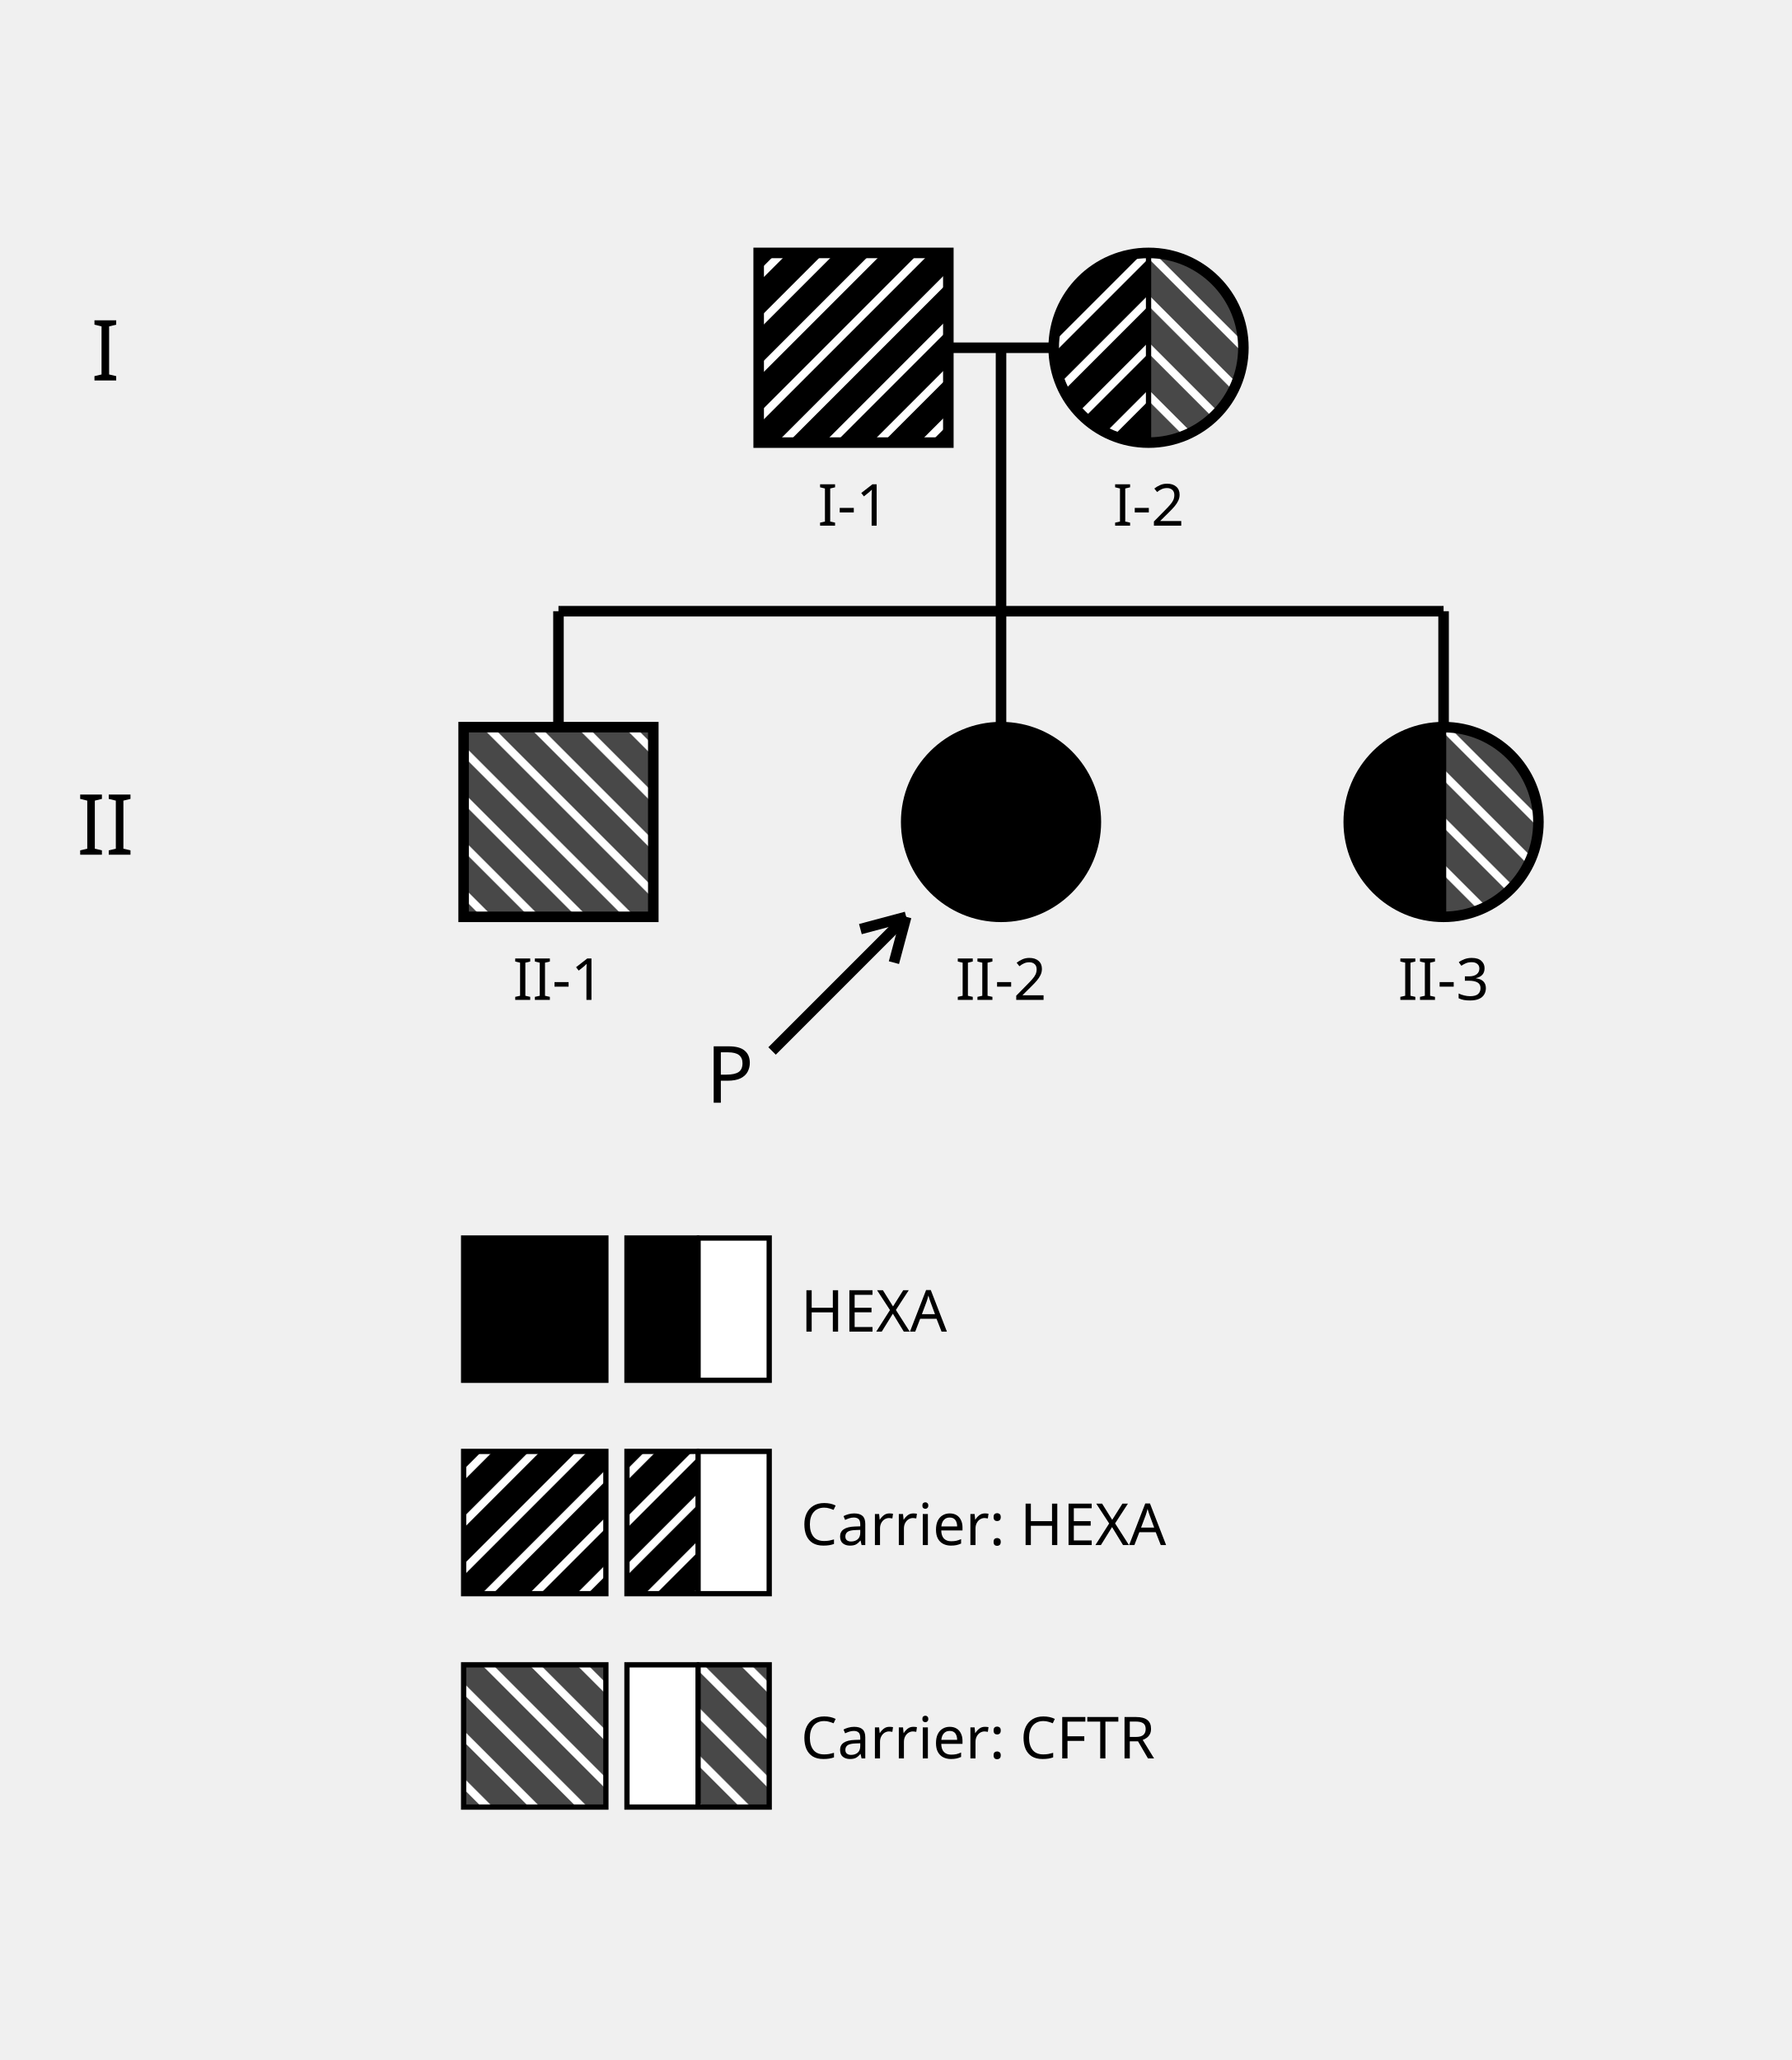
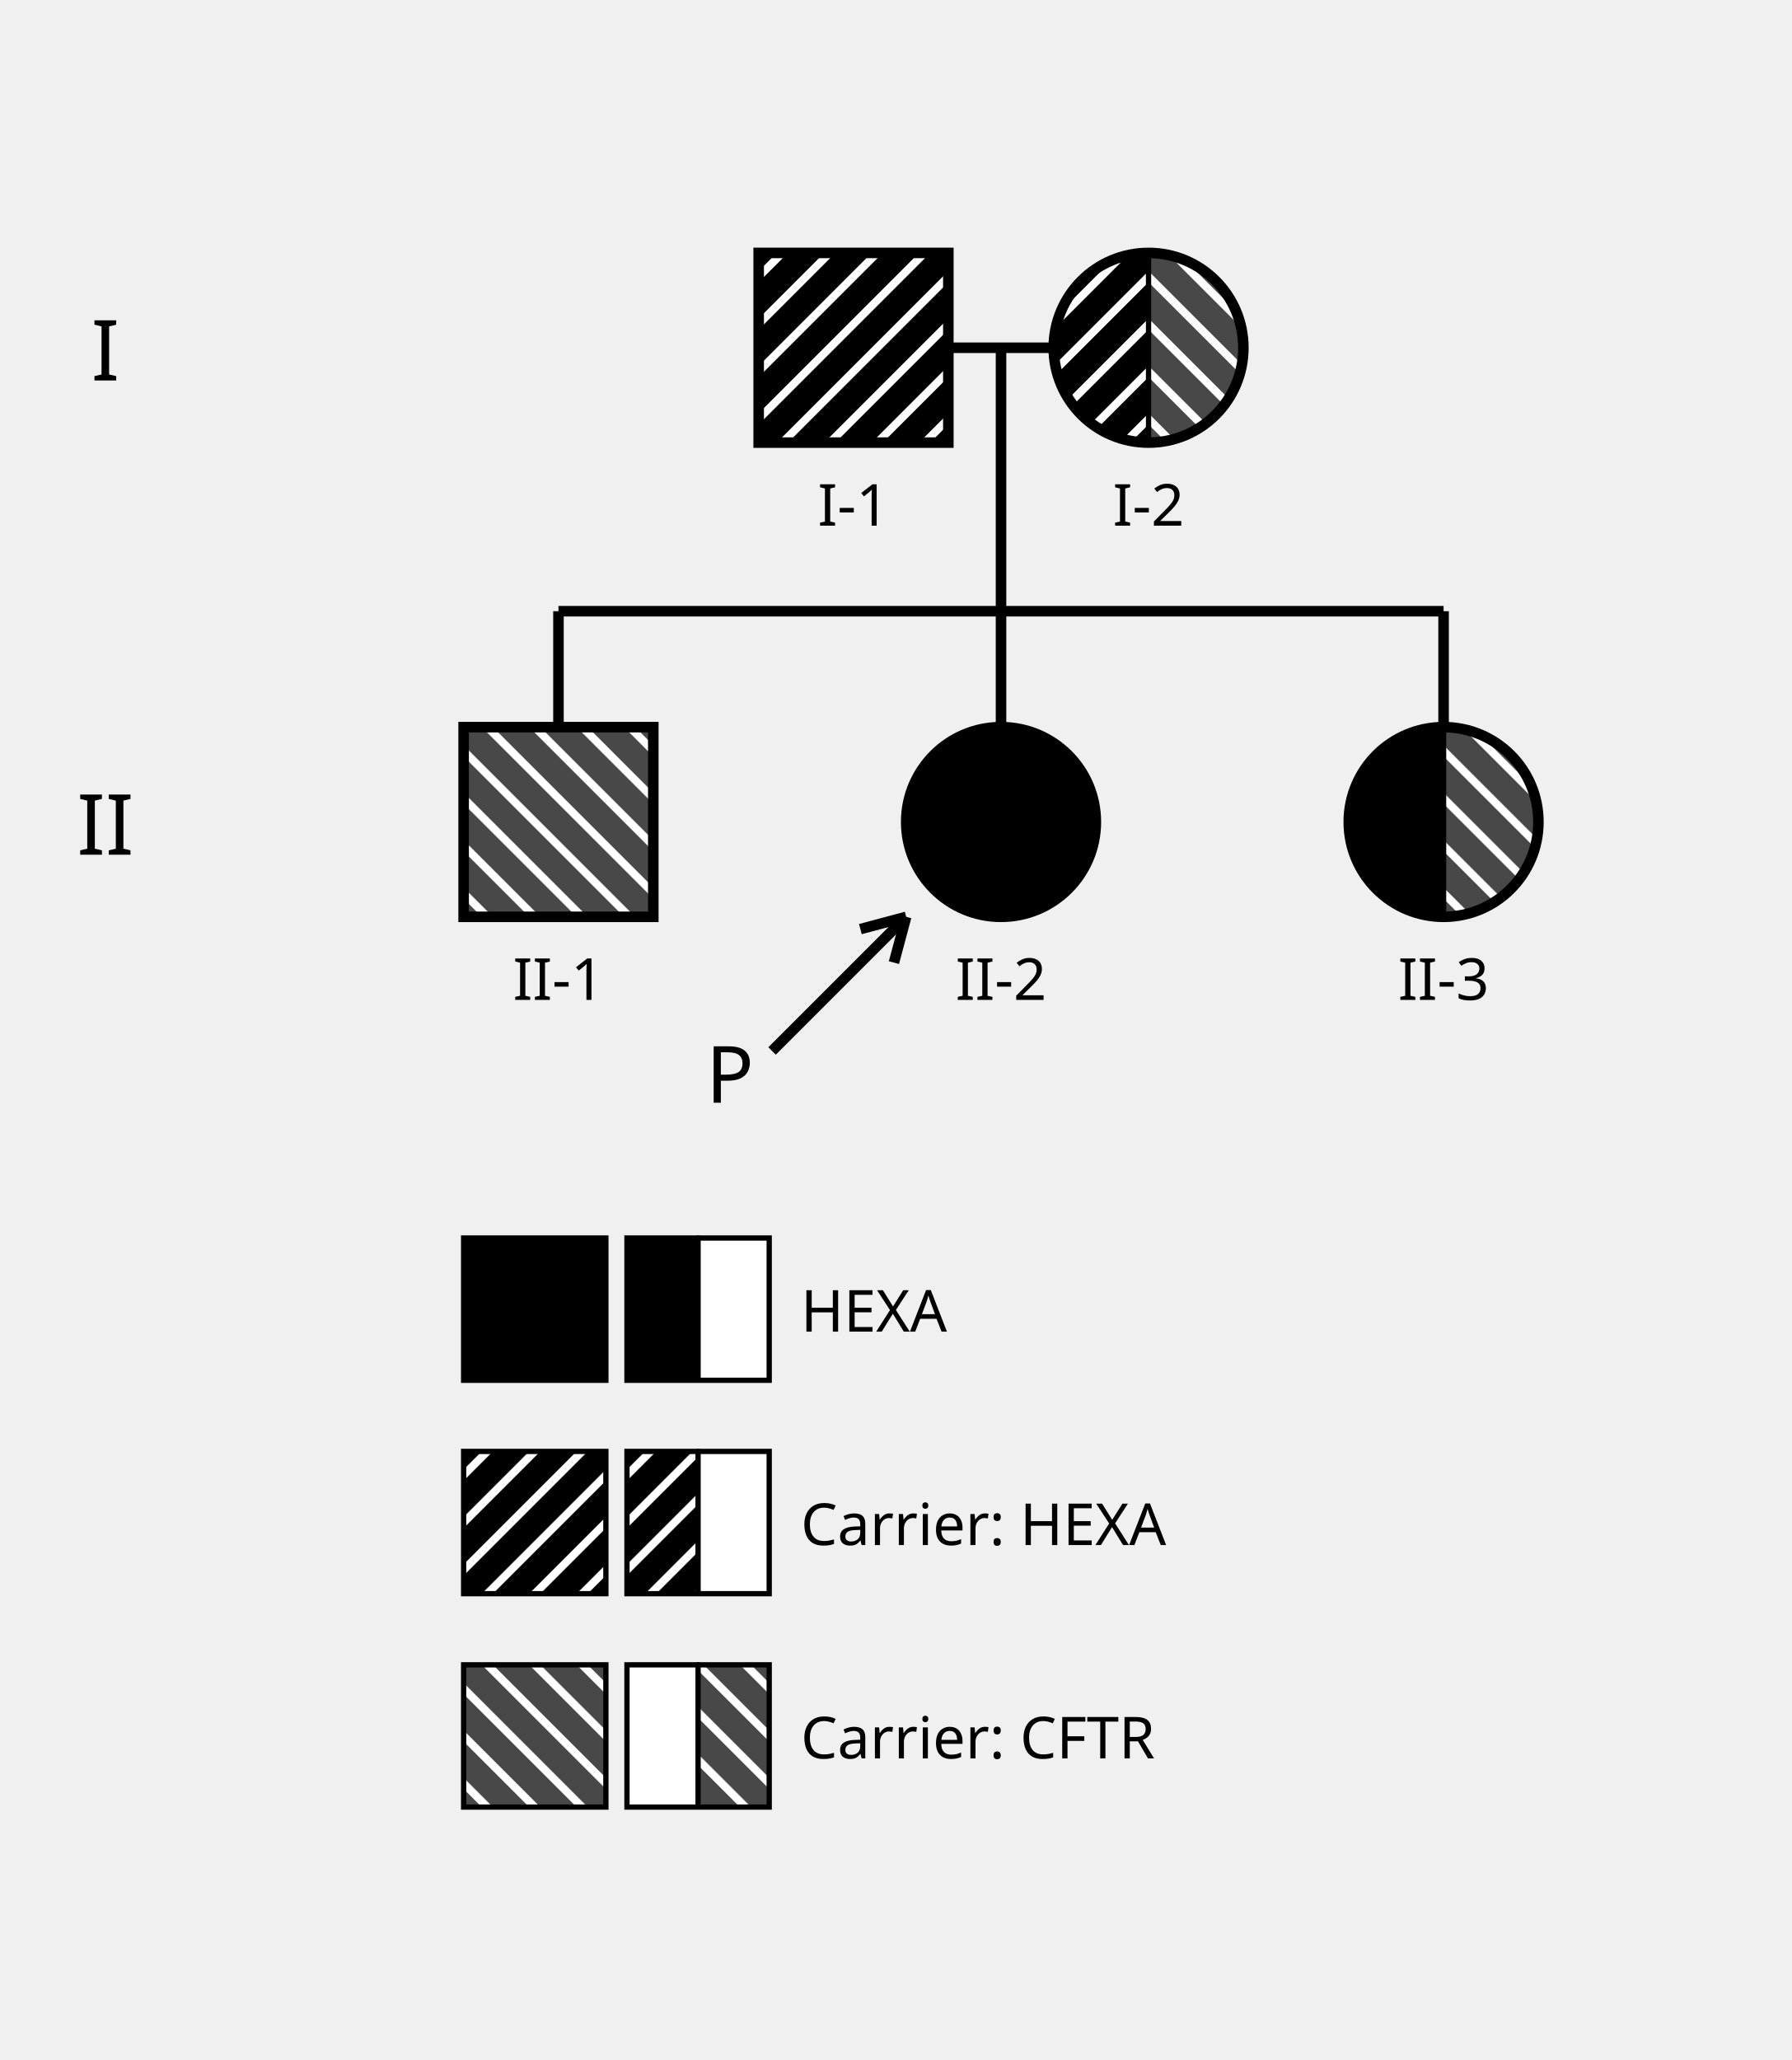
<svg xmlns="http://www.w3.org/2000/svg" width="340" height="390.956" viewBox="0 0 340 390.956" class="pedigree" data-title="HEXA and CFTR carriers (Bennett 2022 §4.5): two conditions divide in halves" data-conditions="[&quot;HEXA&quot;, &quot;CFTR&quot;]">
  <defs>
    <pattern id="fill-affected-0" class="fill-pattern" data-condition="0" data-status="affected" x="-180" y="-180" width="360" height="360" patternUnits="userSpaceOnUse">
      <rect class="tone" width="360" height="360" fill="#000000" />
    </pattern>
    <pattern id="fill-carrier-0" class="fill-pattern" data-condition="0" data-status="carrier" x="-180" y="-180" width="360" height="360" patternUnits="userSpaceOnUse">
      <rect class="tone" width="360" height="360" fill="#000000" />
      <path class="hatch" d="M0,4.5L4.5,0M0,13.5L13.5,0M0,22.5L22.5,0M0,31.5L31.5,0M0,40.5L40.5,0M0,49.5L49.5,0M0,58.5L58.5,0M0,67.5L67.5,0M0,76.5L76.5,0M0,85.5L85.5,0M0,94.5L94.5,0M0,103.5L103.5,0M0,112.5L112.5,0M0,121.5L121.5,0M0,130.5L130.5,0M0,139.5L139.5,0M0,148.5L148.5,0M0,157.5L157.5,0M0,166.5L166.5,0M0,175.5L175.5,0M0,184.5L184.5,0M0,193.5L193.5,0M0,202.5L202.5,0M0,211.5L211.5,0M0,220.5L220.5,0M0,229.5L229.5,0M0,238.5L238.5,0M0,247.5L247.5,0M0,256.5L256.5,0M0,265.5L265.5,0M0,274.5L274.5,0M0,283.5L283.5,0M0,292.5L292.5,0M0,301.5L301.5,0M0,310.5L310.5,0M0,319.5L319.5,0M0,328.5L328.5,0M0,337.5L337.5,0M0,346.5L346.5,0M0,355.5L355.5,0M4.5,360L360,4.5M13.5,360L360,13.5M22.5,360L360,22.5M31.5,360L360,31.5M40.5,360L360,40.5M49.5,360L360,49.5M58.5,360L360,58.5M67.5,360L360,67.5M76.5,360L360,76.5M85.5,360L360,85.5M94.5,360L360,94.5M103.5,360L360,103.5M112.5,360L360,112.5M121.5,360L360,121.5M130.5,360L360,130.5M139.5,360L360,139.5M148.5,360L360,148.5M157.5,360L360,157.5M166.5,360L360,166.5M175.5,360L360,175.5M184.5,360L360,184.5M193.5,360L360,193.5M202.5,360L360,202.5M211.5,360L360,211.5M220.5,360L360,220.5M229.5,360L360,229.5M238.5,360L360,238.5M247.5,360L360,247.5M256.5,360L360,256.5M265.5,360L360,265.5M274.5,360L360,274.5M283.5,360L360,283.5M292.5,360L360,292.5M301.5,360L360,301.5M310.5,360L360,310.5M319.5,360L360,319.5M328.5,360L360,328.5M337.5,360L360,337.5M346.5,360L360,346.5M355.5,360L360,355.5" fill="none" stroke="#ffffff" stroke-width="1.5" />
    </pattern>
    <pattern id="fill-carrier-1" class="fill-pattern" data-condition="1" data-status="carrier" x="-180" y="-180" width="360" height="360" patternUnits="userSpaceOnUse">
      <rect class="tone" width="360" height="360" fill="#484848" />
      <path class="hatch" d="M0,355.5L4.5,360M0,346.5L13.5,360M0,337.5L22.5,360M0,328.5L31.5,360M0,319.5L40.5,360M0,310.5L49.5,360M0,301.5L58.5,360M0,292.5L67.5,360M0,283.5L76.5,360M0,274.5L85.5,360M0,265.5L94.5,360M0,256.5L103.5,360M0,247.5L112.5,360M0,238.5L121.5,360M0,229.5L130.5,360M0,220.5L139.5,360M0,211.5L148.5,360M0,202.5L157.5,360M0,193.5L166.5,360M0,184.5L175.5,360M0,175.5L184.5,360M0,166.5L193.5,360M0,157.5L202.5,360M0,148.5L211.5,360M0,139.5L220.5,360M0,130.5L229.5,360M0,121.5L238.5,360M0,112.5L247.5,360M0,103.5L256.5,360M0,94.5L265.5,360M0,85.5L274.5,360M0,76.5L283.5,360M0,67.5L292.5,360M0,58.5L301.5,360M0,49.5L310.5,360M0,40.5L319.5,360M0,31.5L328.5,360M0,22.5L337.5,360M0,13.5L346.5,360M0,4.5L355.5,360M4.5,0L360,355.5M13.5,0L360,346.5M22.5,0L360,337.5M31.5,0L360,328.5M40.5,0L360,319.5M49.5,0L360,310.5M58.5,0L360,301.5M67.5,0L360,292.5M76.5,0L360,283.5M85.5,0L360,274.5M94.5,0L360,265.5M103.5,0L360,256.5M112.5,0L360,247.5M121.5,0L360,238.5M130.5,0L360,229.5M139.5,0L360,220.5M148.5,0L360,211.5M157.5,0L360,202.5M166.5,0L360,193.5M175.5,0L360,184.5M184.5,0L360,175.5M193.5,0L360,166.5M202.5,0L360,157.5M211.5,0L360,148.5M220.5,0L360,139.5M229.5,0L360,130.5M238.5,0L360,121.5M247.5,0L360,112.5M256.5,0L360,103.5M265.5,0L360,94.5M274.5,0L360,85.5M283.5,0L360,76.5M292.5,0L360,67.5M301.5,0L360,58.5M310.5,0L360,49.5M319.5,0L360,40.5M328.5,0L360,31.5M337.5,0L360,22.5M346.5,0L360,13.5M355.5,0L360,4.5" fill="none" stroke="#ffffff" stroke-width="1.5" />
    </pattern>
  </defs>
  <g class="generation" data-generation="1">
    <text x="20" y="66" font-family="sans-serif" font-size="16" fill="#000000" text-anchor="middle" dominant-baseline="central">I</text>
  </g>
  <g class="generation" data-generation="2">
    <text x="20" y="156" font-family="sans-serif" font-size="16" fill="#000000" text-anchor="middle" dominant-baseline="central">II</text>
  </g>
  <g class="mating" data-partners="I-1 I-2">
    <line x1="180" y1="66" x2="200" y2="66" stroke="#000000" stroke-width="2" />
    <line class="hit" x1="180" y1="66" x2="200" y2="66" stroke="none" stroke-width="12" pointer-events="stroke" />
  </g>
  <g class="sibship" data-parents="I-1 I-2" data-children="II-1 II-2 II-3">
    <line x1="190" y1="66" x2="190" y2="116" stroke="#000000" stroke-width="2" />
    <line x1="106" y1="116" x2="274" y2="116" stroke="#000000" stroke-width="2" />
    <line x1="106" y1="116" x2="106" y2="138" stroke="#000000" stroke-width="2" />
    <line x1="190" y1="116" x2="190" y2="138" stroke="#000000" stroke-width="2" />
    <line x1="274" y1="116" x2="274" y2="138" stroke="#000000" stroke-width="2" />
  </g>
  <g id="ind-I-1" class="individual carrier" data-position="I-1" data-generation="1" data-index="1" data-gender="man" data-condition-0="carrier">
    <rect class="backing" x="144" y="48" width="36" height="36" fill="#ffffff" />
    <rect class="fill" data-condition="0" data-status="carrier" transform="translate(162 66)" x="-18" y="-18" width="36" height="36" fill="url(#fill-carrier-0)" />
    <rect class="symbol" x="144" y="48" width="36" height="36" fill="none" stroke="#000000" stroke-width="2" />
    <text class="label" x="162" y="95.5" font-family="sans-serif" font-size="11" fill="#000000" text-anchor="middle" dominant-baseline="central">I-1</text>
    <rect class="hit" x="144" y="48" width="36" height="53" fill="none" pointer-events="all" />
  </g>
  <g id="ind-I-2" class="individual carrier" data-position="I-2" data-generation="1" data-index="2" data-gender="woman" data-condition-0="carrier" data-condition-1="carrier">
    <circle class="backing" cx="218" cy="66" r="18" fill="#ffffff" />
    <clipPath id="clip-I-2">
-       <circle cx="-4.5" cy="0" r="18" fill="none" />
+       <circle cx="0" cy="0" r="18" fill="none" />
    </clipPath>
-     <rect class="fill" data-condition="0" data-status="carrier" x="-22.5" y="-18" width="18" height="36" transform="translate(222.5 66)" fill="url(#fill-carrier-0)" clip-path="url(#clip-I-2)" />
-     <rect class="fill" data-condition="1" data-status="carrier" x="-4.5" y="-18" width="18" height="36" transform="translate(222.5 66)" fill="url(#fill-carrier-1)" clip-path="url(#clip-I-2)" />
+     <rect class="fill" data-condition="0" data-status="carrier" x="-18" y="-18" width="18" height="36" transform="translate(218 66)" fill="url(#fill-carrier-0)" clip-path="url(#clip-I-2)" />
+     <rect class="fill" data-condition="1" data-status="carrier" x="0" y="-18" width="18" height="36" transform="translate(218 66)" fill="url(#fill-carrier-1)" clip-path="url(#clip-I-2)" />
    <path class="divider" d="M218,84L218,66L218,48L218,66" fill="none" stroke="#000000" stroke-width="1" stroke-linejoin="round" />
    <circle class="symbol" cx="218" cy="66" r="18" fill="none" stroke="#000000" stroke-width="2" />
    <text class="label" x="218" y="95.5" font-family="sans-serif" font-size="11" fill="#000000" text-anchor="middle" dominant-baseline="central">I-2</text>
    <rect class="hit" x="200" y="48" width="36" height="53" fill="none" pointer-events="all" />
  </g>
  <g id="ind-II-1" class="individual carrier" data-position="II-1" data-generation="2" data-index="1" data-gender="man" data-condition-1="carrier">
    <rect class="backing" x="88" y="138" width="36" height="36" fill="#ffffff" />
    <rect class="fill" data-condition="1" data-status="carrier" transform="translate(106 156)" x="-18" y="-18" width="36" height="36" fill="url(#fill-carrier-1)" />
    <rect class="symbol" x="88" y="138" width="36" height="36" fill="none" stroke="#000000" stroke-width="2" />
    <text class="label" x="106" y="185.5" font-family="sans-serif" font-size="11" fill="#000000" text-anchor="middle" dominant-baseline="central">II-1</text>
    <rect class="hit" x="88" y="138" width="36" height="53" fill="none" pointer-events="all" />
  </g>
  <g id="ind-II-2" class="individual affected proband" data-position="II-2" data-generation="2" data-index="2" data-gender="woman" data-condition-0="affected">
    <circle class="backing" cx="190" cy="156" r="18" fill="#ffffff" />
-     <circle class="fill" data-condition="0" data-status="affected" transform="translate(194.5 156)" cx="-4.5" cy="0" r="18" fill="url(#fill-affected-0)" />
+     <circle class="fill" data-condition="0" data-status="affected" transform="translate(190 156)" cx="0" cy="0" r="18" fill="url(#fill-affected-0)" />
    <circle class="symbol" cx="190" cy="156" r="18" fill="none" stroke="#000000" stroke-width="2" />
    <g class="mark proband">
      <line x1="146.544" y1="199.456" x2="172" y2="174" stroke="#000000" stroke-width="2" />
      <line x1="172" y1="174" x2="169.671" y2="182.693" stroke="#000000" stroke-width="2" />
      <line x1="172" y1="174" x2="163.307" y2="176.329" stroke="#000000" stroke-width="2" />
      <text x="138.544" y="203.456" font-family="sans-serif" font-size="15" fill="#000000" text-anchor="middle" dominant-baseline="central">P</text>
    </g>
    <text class="label" x="190" y="185.5" font-family="sans-serif" font-size="11" fill="#000000" text-anchor="middle" dominant-baseline="central">II-2</text>
    <rect class="hit" x="134.044" y="138" width="73.956" height="72.956" fill="none" pointer-events="all" />
  </g>
  <g id="ind-II-3" class="individual affected carrier" data-position="II-3" data-generation="2" data-index="3" data-gender="woman" data-condition-0="affected" data-condition-1="carrier">
    <circle class="backing" cx="274" cy="156" r="18" fill="#ffffff" />
    <clipPath id="clip-II-3">
-       <circle cx="-4.5" cy="0" r="18" fill="none" />
+       <circle cx="0" cy="0" r="18" fill="none" />
    </clipPath>
-     <rect class="fill" data-condition="0" data-status="affected" x="-22.5" y="-18" width="18" height="36" transform="translate(278.5 156)" fill="url(#fill-affected-0)" clip-path="url(#clip-II-3)" />
-     <rect class="fill" data-condition="1" data-status="carrier" x="-4.5" y="-18" width="18" height="36" transform="translate(278.5 156)" fill="url(#fill-carrier-1)" clip-path="url(#clip-II-3)" />
+     <rect class="fill" data-condition="0" data-status="affected" x="-18" y="-18" width="18" height="36" transform="translate(274 156)" fill="url(#fill-affected-0)" clip-path="url(#clip-II-3)" />
+     <rect class="fill" data-condition="1" data-status="carrier" x="0" y="-18" width="18" height="36" transform="translate(274 156)" fill="url(#fill-carrier-1)" clip-path="url(#clip-II-3)" />
    <path class="divider" d="M274,174L274,156L274,138L274,156" fill="none" stroke="#000000" stroke-width="1" stroke-linejoin="round" />
    <circle class="symbol" cx="274" cy="156" r="18" fill="none" stroke="#000000" stroke-width="2" />
    <text class="label" x="274" y="185.5" font-family="sans-serif" font-size="11" fill="#000000" text-anchor="middle" dominant-baseline="central">II-3</text>
    <rect class="hit" x="256" y="138" width="36" height="53" fill="none" pointer-events="all" />
  </g>
  <g id="key" class="key">
    <g id="key-affected-0" class="key-entry" data-condition="0" data-status="affected">
      <rect class="swatch" x="-13.5" y="-13.5" width="27" height="27" transform="translate(101.5 248.456)" fill="url(#fill-affected-0)" stroke="#000000" stroke-width="1" />
      <rect class="swatch-backing" x="-13.5" y="-13.5" width="27" height="27" transform="translate(132.5 248.456)" fill="#ffffff" />
      <clipPath id="key-clip-affected-0">
        <rect x="-13.5" y="-13.5" width="27" height="27" />
      </clipPath>
      <rect class="swatch" data-condition="0" data-status="affected" x="-13.5" y="-13.5" width="13.5" height="27" transform="translate(132.5 248.456)" fill="url(#fill-affected-0)" clip-path="url(#key-clip-affected-0)" />
      <path class="divider" d="M132.5,261.956L132.5,248.456L132.5,234.956L132.5,248.456" fill="none" stroke="#000000" stroke-width="1" stroke-linejoin="round" />
      <rect class="swatch-outline" x="-13.5" y="-13.5" width="27" height="27" transform="translate(132.5 248.456)" fill="none" stroke="#000000" stroke-width="1" />
      <text class="key-label" x="152" y="248.456" font-family="sans-serif" font-size="11" fill="#000000" text-anchor="start" dominant-baseline="central">HEXA</text>
    </g>
    <g id="key-carrier-0" class="key-entry" data-condition="0" data-status="carrier">
      <rect class="swatch" x="-13.5" y="-13.5" width="27" height="27" transform="translate(101.5 288.956)" fill="url(#fill-carrier-0)" stroke="#000000" stroke-width="1" />
      <rect class="swatch-backing" x="-13.5" y="-13.5" width="27" height="27" transform="translate(132.5 288.956)" fill="#ffffff" />
      <clipPath id="key-clip-carrier-0">
        <rect x="-13.5" y="-13.5" width="27" height="27" />
      </clipPath>
      <rect class="swatch" data-condition="0" data-status="carrier" x="-13.5" y="-13.5" width="13.5" height="27" transform="translate(132.5 288.956)" fill="url(#fill-carrier-0)" clip-path="url(#key-clip-carrier-0)" />
      <path class="divider" d="M132.5,302.456L132.5,288.956L132.5,275.456L132.5,288.956" fill="none" stroke="#000000" stroke-width="1" stroke-linejoin="round" />
      <rect class="swatch-outline" x="-13.5" y="-13.5" width="27" height="27" transform="translate(132.5 288.956)" fill="none" stroke="#000000" stroke-width="1" />
      <text class="key-label" x="152" y="288.956" font-family="sans-serif" font-size="11" fill="#000000" text-anchor="start" dominant-baseline="central">Carrier: HEXA</text>
    </g>
    <g id="key-carrier-1" class="key-entry" data-condition="1" data-status="carrier">
      <rect class="swatch" x="-13.5" y="-13.5" width="27" height="27" transform="translate(101.5 329.456)" fill="url(#fill-carrier-1)" stroke="#000000" stroke-width="1" />
      <rect class="swatch-backing" x="-13.5" y="-13.5" width="27" height="27" transform="translate(132.5 329.456)" fill="#ffffff" />
      <clipPath id="key-clip-carrier-1">
        <rect x="-13.5" y="-13.5" width="27" height="27" />
      </clipPath>
      <rect class="swatch" data-condition="1" data-status="carrier" x="0" y="-13.5" width="13.5" height="27" transform="translate(132.5 329.456)" fill="url(#fill-carrier-1)" clip-path="url(#key-clip-carrier-1)" />
      <path class="divider" d="M132.5,342.956L132.5,329.456L132.5,315.956L132.5,329.456" fill="none" stroke="#000000" stroke-width="1" stroke-linejoin="round" />
      <rect class="swatch-outline" x="-13.5" y="-13.5" width="27" height="27" transform="translate(132.5 329.456)" fill="none" stroke="#000000" stroke-width="1" />
      <text class="key-label" x="152" y="329.456" font-family="sans-serif" font-size="11" fill="#000000" text-anchor="start" dominant-baseline="central">Carrier: CFTR</text>
    </g>
  </g>
</svg>
